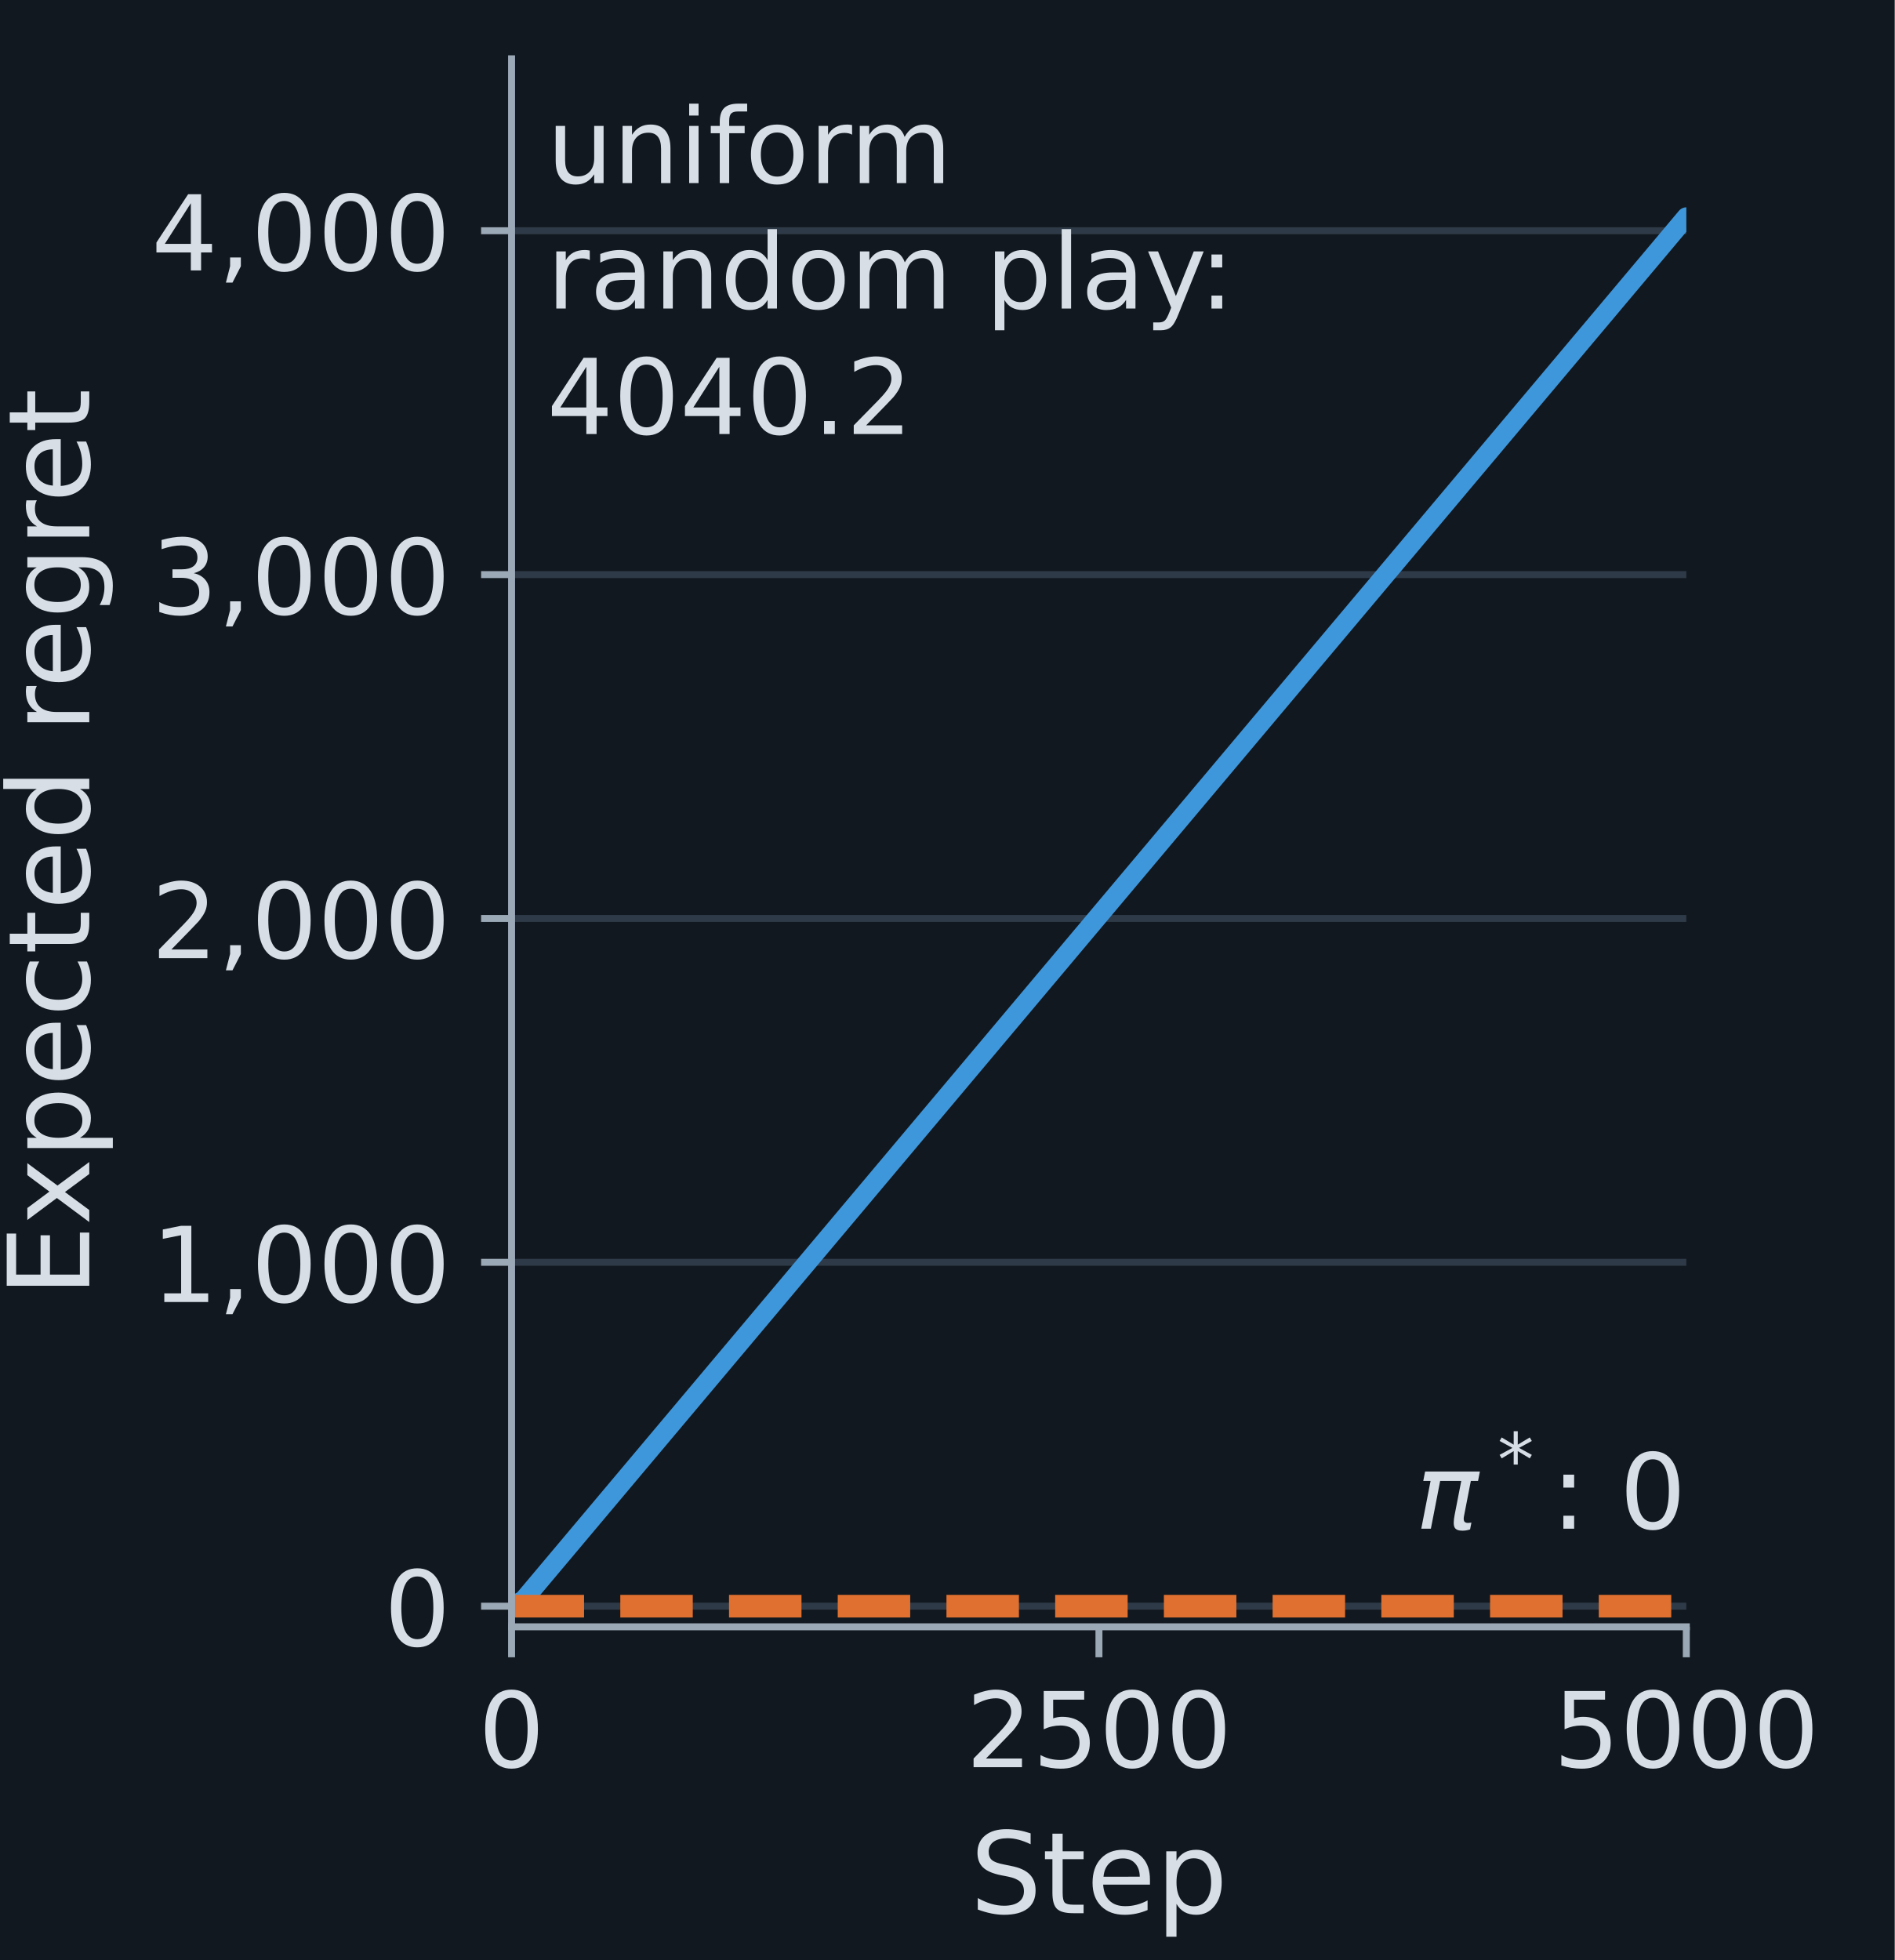
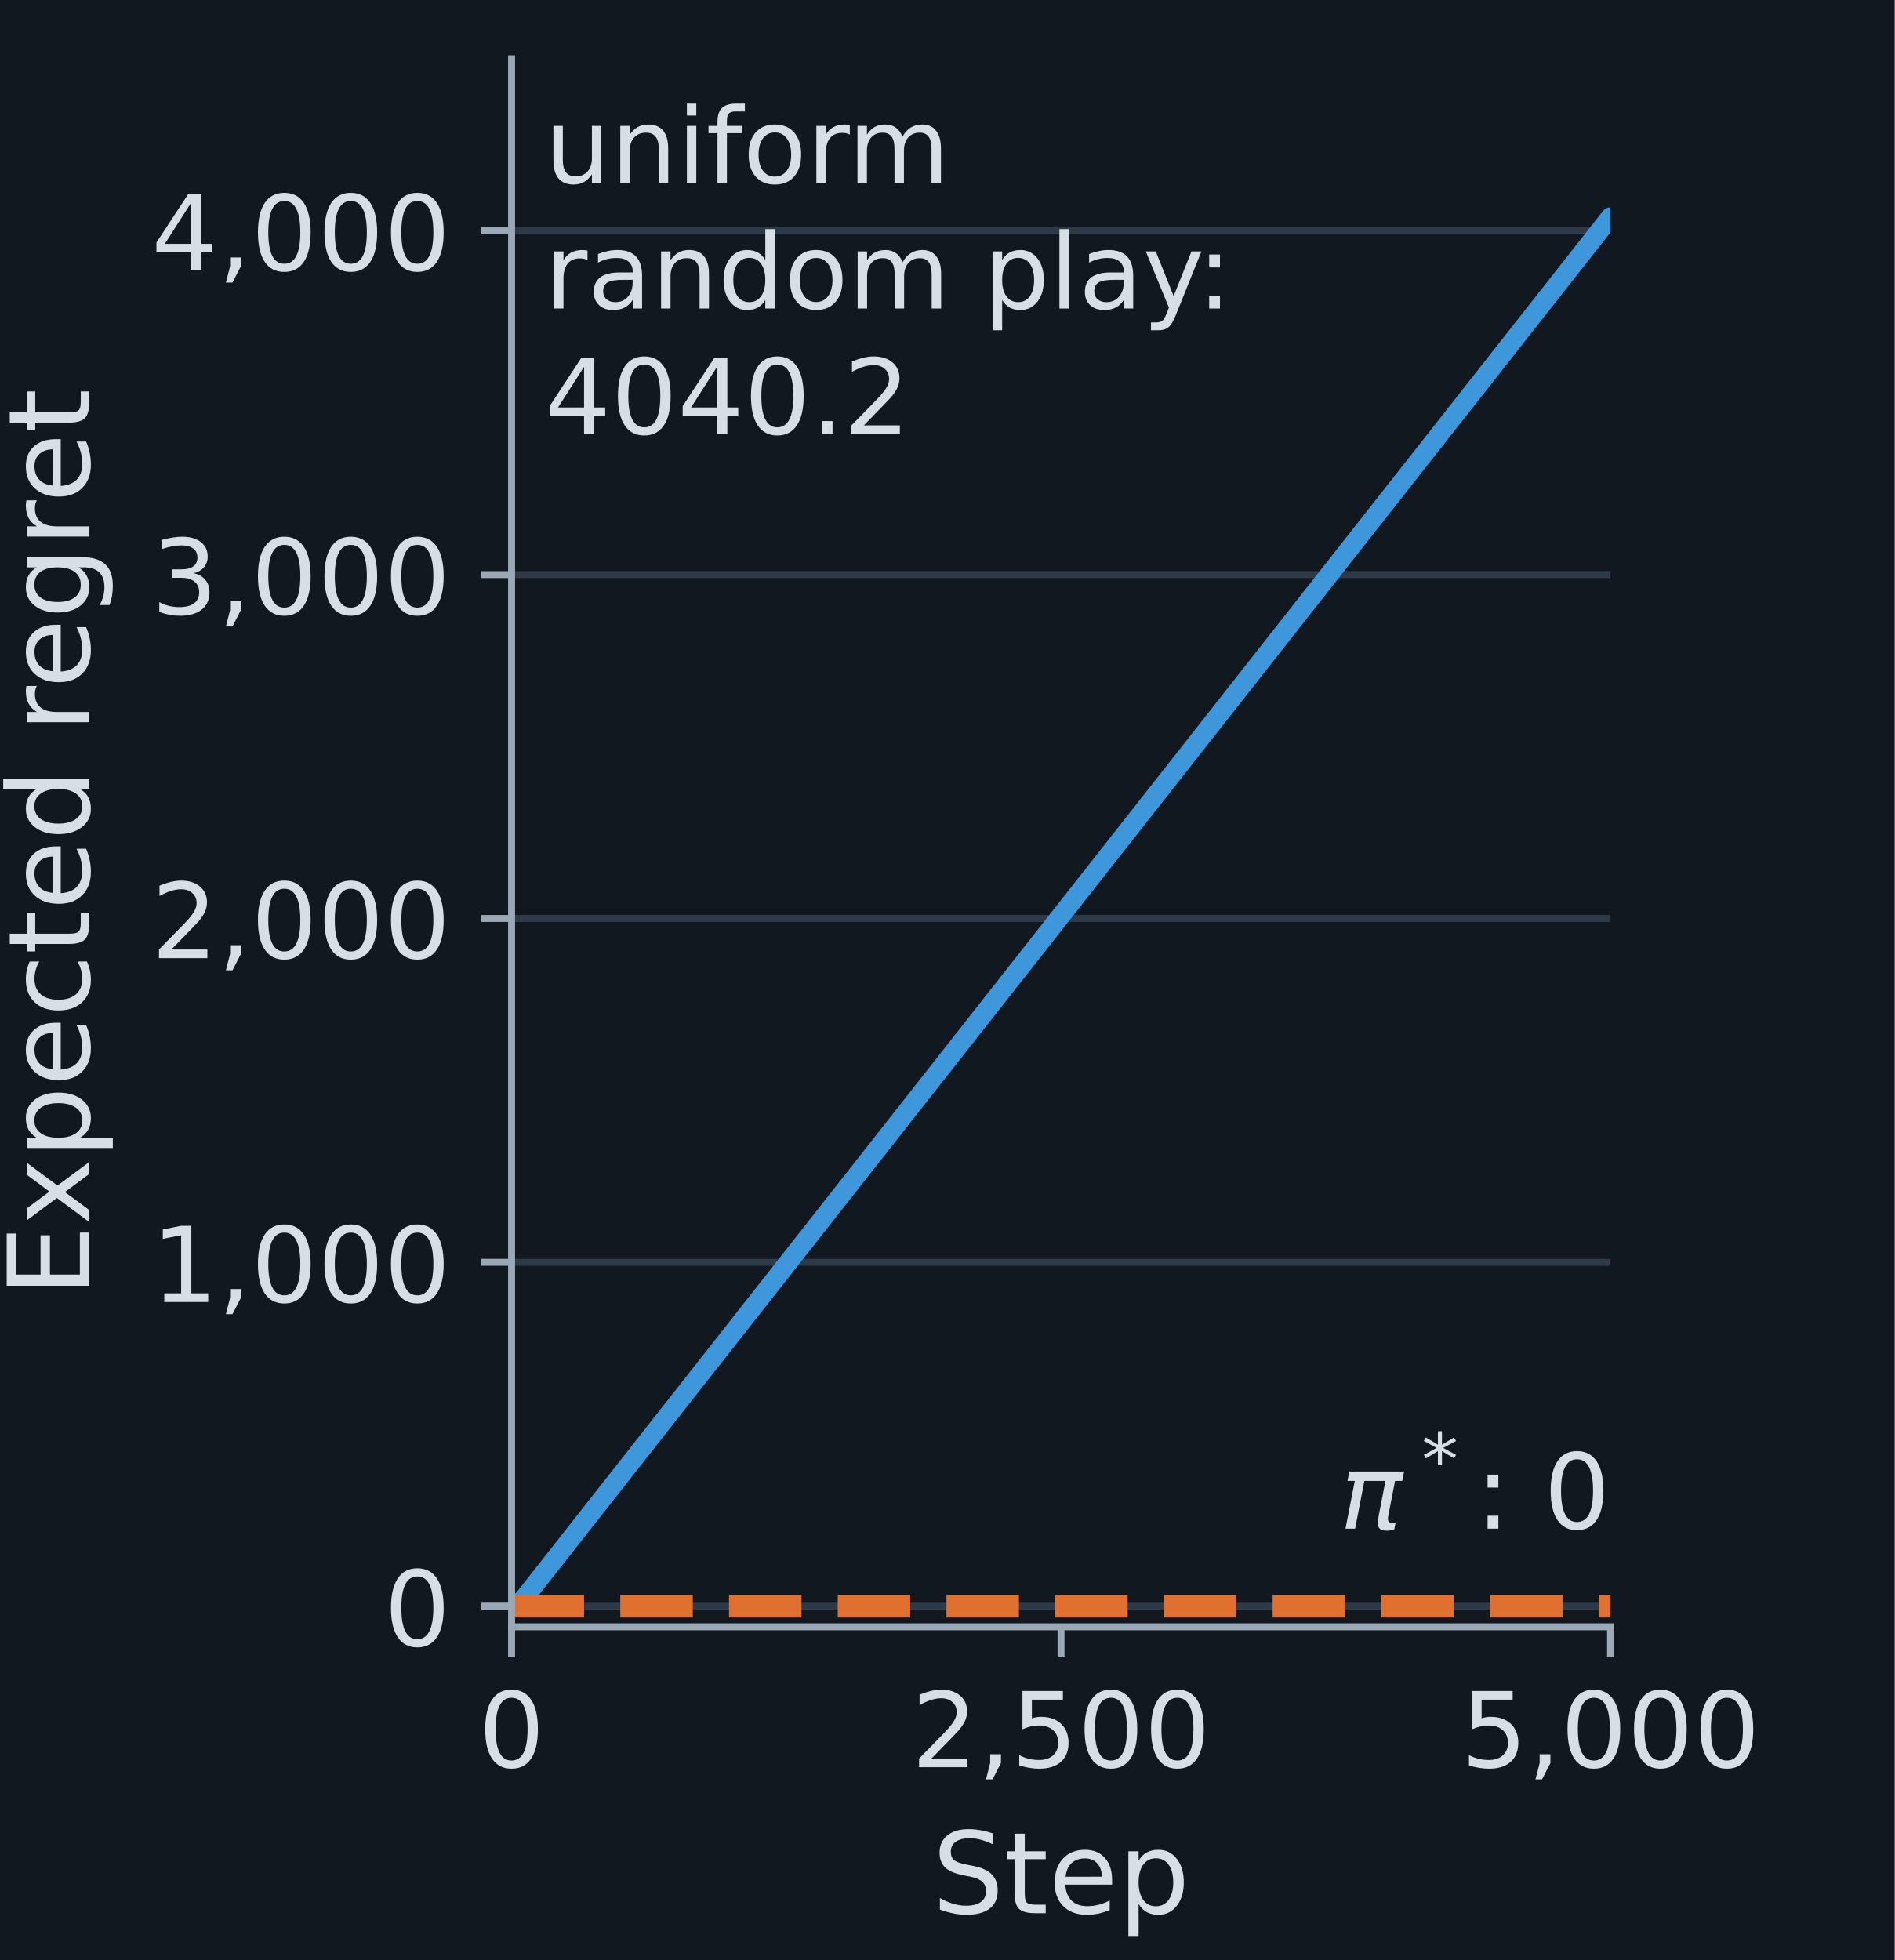
<svg xmlns="http://www.w3.org/2000/svg" xmlns:xlink="http://www.w3.org/1999/xlink" width="217.5pt" height="225pt" viewBox="0 0 217.5 225" version="1.1">
  <defs>
    <style type="text/css">*{stroke-linejoin: round; stroke-linecap: butt}</style>
  </defs>
  <g id="figure_1">
    <g id="patch_1">
      <path d="M 0 225  L 217.5 225  L 217.5 0  L 0 0  z " style="fill: #12181f" />
    </g>
    <g id="axes_1">
      <g id="patch_2">
-         <path d="M 58.725 186.75  L 193.575 186.75  L 193.575 6.75  L 58.725 6.75  z " style="fill: #12181f" />
+         <path d="M 58.725 186.75  L 184.875 186.75  L 184.875 6.75  L 58.725 6.75  z " style="fill: #12181f" />
      </g>
      <g id="matplotlib.axis_1">
        <g id="xtick_1">
          <g id="line2d_1">
            <defs>
              <path id="m4f44f567f0" d="M 0 0  L 0 3.5  " style="stroke: #9ba8b6; stroke-width: 0.8" />
            </defs>
            <g>
              <use xlink:href="#m4f44f567f0" x="58.725" y="186.75" style="fill: #9ba8b6; stroke: #9ba8b6; stroke-width: 0.8" />
            </g>
          </g>
          <g id="text_1">
            <g style="fill: #d7dee6" transform="translate(54.9075 202.8672) scale(0.12 -0.12)">
              <defs>
                <path id="DejaVuSans-13" d="M 2034 4250  Q 1547 4250 1301 3770  Q 1056 3291 1056 2328  Q 1056 1369 1301 889  Q 1547 409 2034 409  Q 2525 409 2770 889  Q 3016 1369 3016 2328  Q 3016 3291 2770 3770  Q 2525 4250 2034 4250  z M 2034 4750  Q 2819 4750 3233 4129  Q 3647 3509 3647 2328  Q 3647 1150 3233 529  Q 2819 -91 2034 -91  Q 1250 -91 836 529  Q 422 1150 422 2328  Q 422 3509 836 4129  Q 1250 4750 2034 4750  z " transform="scale(0.015625)" />
              </defs>
              <use xlink:href="#DejaVuSans-13" />
            </g>
          </g>
        </g>
        <g id="xtick_2">
          <g id="line2d_2">
            <g>
-               <use xlink:href="#m4f44f567f0" x="126.15" y="186.75" style="fill: #9ba8b6; stroke: #9ba8b6; stroke-width: 0.8" />
+               <use xlink:href="#m4f44f567f0" x="121.8" y="186.75" style="fill: #9ba8b6; stroke: #9ba8b6; stroke-width: 0.8" />
            </g>
          </g>
          <g id="text_2">
-             <g style="fill: #d7dee6" transform="translate(110.88 202.8672) scale(0.12 -0.12)">
+             <g style="fill: #d7dee6" transform="translate(104.6231 202.8672) scale(0.12 -0.12)">
              <defs>
                <path id="DejaVuSans-15" d="M 1228 531  L 3431 531  L 3431 0  L 469 0  L 469 531  Q 828 903 1448 1529  Q 2069 2156 2228 2338  Q 2531 2678 2651 2914  Q 2772 3150 2772 3378  Q 2772 3750 2511 3984  Q 2250 4219 1831 4219  Q 1534 4219 1204 4116  Q 875 4013 500 3803  L 500 4441  Q 881 4594 1212 4672  Q 1544 4750 1819 4750  Q 2544 4750 2975 4387  Q 3406 4025 3406 3419  Q 3406 3131 3298 2873  Q 3191 2616 2906 2266  Q 2828 2175 2409 1742  Q 1991 1309 1228 531  z " transform="scale(0.015625)" />
+                 <path id="DejaVuSans-f" d="M 750 794  L 1409 794  L 1409 256  L 897 -744  L 494 -744  L 750 256  L 750 794  z " transform="scale(0.015625)" />
                <path id="DejaVuSans-18" d="M 691 4666  L 3169 4666  L 3169 4134  L 1269 4134  L 1269 2991  Q 1406 3038 1543 3061  Q 1681 3084 1819 3084  Q 2600 3084 3056 2656  Q 3513 2228 3513 1497  Q 3513 744 3044 326  Q 2575 -91 1722 -91  Q 1428 -91 1123 -41  Q 819 9 494 109  L 494 744  Q 775 591 1075 516  Q 1375 441 1709 441  Q 2250 441 2565 725  Q 2881 1009 2881 1497  Q 2881 1984 2565 2268  Q 2250 2553 1709 2553  Q 1456 2553 1204 2497  Q 953 2441 691 2322  L 691 4666  z " transform="scale(0.015625)" />
              </defs>
              <use xlink:href="#DejaVuSans-15" />
-               <use xlink:href="#DejaVuSans-18" transform="translate(63.625 0)" />
-               <use xlink:href="#DejaVuSans-13" transform="translate(127.25 0)" />
-               <use xlink:href="#DejaVuSans-13" transform="translate(190.875 0)" />
+               <use xlink:href="#DejaVuSans-f" transform="translate(63.625 0)" />
+               <use xlink:href="#DejaVuSans-18" transform="translate(95.40625 0)" />
+               <use xlink:href="#DejaVuSans-13" transform="translate(159.0312 0)" />
+               <use xlink:href="#DejaVuSans-13" transform="translate(222.6562 0)" />
            </g>
          </g>
        </g>
        <g id="xtick_3">
          <g id="line2d_3">
            <g>
-               <use xlink:href="#m4f44f567f0" x="193.575" y="186.75" style="fill: #9ba8b6; stroke: #9ba8b6; stroke-width: 0.8" />
+               <use xlink:href="#m4f44f567f0" x="184.875" y="186.75" style="fill: #9ba8b6; stroke: #9ba8b6; stroke-width: 0.8" />
            </g>
          </g>
          <g id="text_3">
-             <g style="fill: #d7dee6" transform="translate(178.305 202.8672) scale(0.12 -0.12)">
+             <g style="fill: #d7dee6" transform="translate(167.6981 202.8672) scale(0.12 -0.12)">
              <use xlink:href="#DejaVuSans-18" />
-               <use xlink:href="#DejaVuSans-13" transform="translate(63.625 0)" />
-               <use xlink:href="#DejaVuSans-13" transform="translate(127.25 0)" />
-               <use xlink:href="#DejaVuSans-13" transform="translate(190.875 0)" />
+               <use xlink:href="#DejaVuSans-f" transform="translate(63.625 0)" />
+               <use xlink:href="#DejaVuSans-13" transform="translate(95.40625 0)" />
+               <use xlink:href="#DejaVuSans-13" transform="translate(159.0312 0)" />
+               <use xlink:href="#DejaVuSans-13" transform="translate(222.6562 0)" />
            </g>
          </g>
        </g>
        <g id="text_4">
-           <g style="fill: #d7dee6" transform="translate(111.3493 219.627) scale(0.13 -0.13)">
+           <g style="fill: #d7dee6" transform="translate(106.9993 219.627) scale(0.13 -0.13)">
            <defs>
              <path id="DejaVuSans-36" d="M 3425 4513  L 3425 3897  Q 3066 4069 2747 4153  Q 2428 4238 2131 4238  Q 1616 4238 1336 4038  Q 1056 3838 1056 3469  Q 1056 3159 1242 3001  Q 1428 2844 1947 2747  L 2328 2669  Q 3034 2534 3370 2195  Q 3706 1856 3706 1288  Q 3706 609 3251 259  Q 2797 -91 1919 -91  Q 1588 -91 1214 -16  Q 841 59 441 206  L 441 856  Q 825 641 1194 531  Q 1563 422 1919 422  Q 2459 422 2753 634  Q 3047 847 3047 1241  Q 3047 1584 2836 1778  Q 2625 1972 2144 2069  L 1759 2144  Q 1053 2284 737 2584  Q 422 2884 422 3419  Q 422 4038 858 4394  Q 1294 4750 2059 4750  Q 2388 4750 2728 4690  Q 3069 4631 3425 4513  z " transform="scale(0.015625)" />
              <path id="DejaVuSans-57" d="M 1172 4494  L 1172 3500  L 2356 3500  L 2356 3053  L 1172 3053  L 1172 1153  Q 1172 725 1289 603  Q 1406 481 1766 481  L 2356 481  L 2356 0  L 1766 0  Q 1100 0 847 248  Q 594 497 594 1153  L 594 3053  L 172 3053  L 172 3500  L 594 3500  L 594 4494  L 1172 4494  z " transform="scale(0.015625)" />
              <path id="DejaVuSans-48" d="M 3597 1894  L 3597 1613  L 953 1613  Q 991 1019 1311 708  Q 1631 397 2203 397  Q 2534 397 2845 478  Q 3156 559 3463 722  L 3463 178  Q 3153 47 2828 -22  Q 2503 -91 2169 -91  Q 1331 -91 842 396  Q 353 884 353 1716  Q 353 2575 817 3079  Q 1281 3584 2069 3584  Q 2775 3584 3186 3129  Q 3597 2675 3597 1894  z M 3022 2063  Q 3016 2534 2758 2815  Q 2500 3097 2075 3097  Q 1594 3097 1305 2825  Q 1016 2553 972 2059  L 3022 2063  z " transform="scale(0.015625)" />
              <path id="DejaVuSans-53" d="M 1159 525  L 1159 -1331  L 581 -1331  L 581 3500  L 1159 3500  L 1159 2969  Q 1341 3281 1617 3432  Q 1894 3584 2278 3584  Q 2916 3584 3314 3078  Q 3713 2572 3713 1747  Q 3713 922 3314 415  Q 2916 -91 2278 -91  Q 1894 -91 1617 61  Q 1341 213 1159 525  z M 3116 1747  Q 3116 2381 2855 2742  Q 2594 3103 2138 3103  Q 1681 3103 1420 2742  Q 1159 2381 1159 1747  Q 1159 1113 1420 752  Q 1681 391 2138 391  Q 2594 391 2855 752  Q 3116 1113 3116 1747  z " transform="scale(0.015625)" />
            </defs>
            <use xlink:href="#DejaVuSans-36" />
            <use xlink:href="#DejaVuSans-57" transform="translate(63.48438 0)" />
            <use xlink:href="#DejaVuSans-48" transform="translate(102.6875 0)" />
            <use xlink:href="#DejaVuSans-53" transform="translate(164.2188 0)" />
          </g>
        </g>
      </g>
      <g id="matplotlib.axis_2">
        <g id="ytick_1">
          <g id="line2d_4">
-             <path d="M 58.725 184.382  L 193.575 184.382  " clip-path="url(#pfbd6f990af)" style="fill: none; stroke: #2e3a47; stroke-width: 0.8; stroke-linecap: round" />
+             <path d="M 58.725 184.382  L 184.875 184.382  " clip-path="url(#p7cc5d12c95)" style="fill: none; stroke: #2e3a47; stroke-width: 0.8; stroke-linecap: round" />
          </g>
          <g id="line2d_5">
            <defs>
              <path id="m8a462fefc3" d="M 0 0  L -3.5 0  " style="stroke: #9ba8b6; stroke-width: 0.8" />
            </defs>
            <g>
              <use xlink:href="#m8a462fefc3" x="58.725" y="184.382" style="fill: #9ba8b6; stroke: #9ba8b6; stroke-width: 0.8" />
            </g>
          </g>
          <g id="text_5">
            <g style="fill: #d7dee6" transform="translate(44.09 188.9402) scale(0.12 -0.12)">
              <use xlink:href="#DejaVuSans-13" />
            </g>
          </g>
        </g>
        <g id="ytick_2">
          <g id="line2d_6">
-             <path d="M 58.725 144.908  L 193.575 144.908  " clip-path="url(#pfbd6f990af)" style="fill: none; stroke: #2e3a47; stroke-width: 0.8; stroke-linecap: round" />
+             <path d="M 58.725 144.908  L 184.875 144.908  " clip-path="url(#p7cc5d12c95)" style="fill: none; stroke: #2e3a47; stroke-width: 0.8; stroke-linecap: round" />
          </g>
          <g id="line2d_7">
            <g>
              <use xlink:href="#m8a462fefc3" x="58.725" y="144.908" style="fill: #9ba8b6; stroke: #9ba8b6; stroke-width: 0.8" />
            </g>
          </g>
          <g id="text_6">
            <g style="fill: #d7dee6" transform="translate(17.37125 149.4665) scale(0.12 -0.12)">
              <defs>
                <path id="DejaVuSans-14" d="M 794 531  L 1825 531  L 1825 4091  L 703 3866  L 703 4441  L 1819 4666  L 2450 4666  L 2450 531  L 3481 531  L 3481 0  L 794 0  L 794 531  z " transform="scale(0.015625)" />
-                 <path id="DejaVuSans-f" d="M 750 794  L 1409 794  L 1409 256  L 897 -744  L 494 -744  L 750 256  L 750 794  z " transform="scale(0.015625)" />
              </defs>
              <use xlink:href="#DejaVuSans-14" />
              <use xlink:href="#DejaVuSans-f" transform="translate(63.625 0)" />
              <use xlink:href="#DejaVuSans-13" transform="translate(95.40625 0)" />
              <use xlink:href="#DejaVuSans-13" transform="translate(159.0312 0)" />
              <use xlink:href="#DejaVuSans-13" transform="translate(222.6562 0)" />
            </g>
          </g>
        </g>
        <g id="ytick_3">
          <g id="line2d_8">
-             <path d="M 58.725 105.434  L 193.575 105.434  " clip-path="url(#pfbd6f990af)" style="fill: none; stroke: #2e3a47; stroke-width: 0.8; stroke-linecap: round" />
+             <path d="M 58.725 105.434  L 184.875 105.434  " clip-path="url(#p7cc5d12c95)" style="fill: none; stroke: #2e3a47; stroke-width: 0.8; stroke-linecap: round" />
          </g>
          <g id="line2d_9">
            <g>
              <use xlink:href="#m8a462fefc3" x="58.725" y="105.434" style="fill: #9ba8b6; stroke: #9ba8b6; stroke-width: 0.8" />
            </g>
          </g>
          <g id="text_7">
            <g style="fill: #d7dee6" transform="translate(17.37125 109.9928) scale(0.12 -0.12)">
              <use xlink:href="#DejaVuSans-15" />
              <use xlink:href="#DejaVuSans-f" transform="translate(63.625 0)" />
              <use xlink:href="#DejaVuSans-13" transform="translate(95.40625 0)" />
              <use xlink:href="#DejaVuSans-13" transform="translate(159.0312 0)" />
              <use xlink:href="#DejaVuSans-13" transform="translate(222.6562 0)" />
            </g>
          </g>
        </g>
        <g id="ytick_4">
          <g id="line2d_10">
-             <path d="M 58.725 65.961  L 193.575 65.961  " clip-path="url(#pfbd6f990af)" style="fill: none; stroke: #2e3a47; stroke-width: 0.8; stroke-linecap: round" />
+             <path d="M 58.725 65.961  L 184.875 65.961  " clip-path="url(#p7cc5d12c95)" style="fill: none; stroke: #2e3a47; stroke-width: 0.8; stroke-linecap: round" />
          </g>
          <g id="line2d_11">
            <g>
              <use xlink:href="#m8a462fefc3" x="58.725" y="65.961" style="fill: #9ba8b6; stroke: #9ba8b6; stroke-width: 0.8" />
            </g>
          </g>
          <g id="text_8">
            <g style="fill: #d7dee6" transform="translate(17.37125 70.51912) scale(0.12 -0.12)">
              <defs>
                <path id="DejaVuSans-16" d="M 2597 2516  Q 3050 2419 3304 2112  Q 3559 1806 3559 1356  Q 3559 666 3084 287  Q 2609 -91 1734 -91  Q 1441 -91 1130 -33  Q 819 25 488 141  L 488 750  Q 750 597 1062 519  Q 1375 441 1716 441  Q 2309 441 2620 675  Q 2931 909 2931 1356  Q 2931 1769 2642 2001  Q 2353 2234 1838 2234  L 1294 2234  L 1294 2753  L 1863 2753  Q 2328 2753 2575 2939  Q 2822 3125 2822 3475  Q 2822 3834 2567 4026  Q 2313 4219 1838 4219  Q 1578 4219 1281 4162  Q 984 4106 628 3988  L 628 4550  Q 988 4650 1302 4700  Q 1616 4750 1894 4750  Q 2613 4750 3031 4423  Q 3450 4097 3450 3541  Q 3450 3153 3228 2886  Q 3006 2619 2597 2516  z " transform="scale(0.015625)" />
              </defs>
              <use xlink:href="#DejaVuSans-16" />
              <use xlink:href="#DejaVuSans-f" transform="translate(63.625 0)" />
              <use xlink:href="#DejaVuSans-13" transform="translate(95.40625 0)" />
              <use xlink:href="#DejaVuSans-13" transform="translate(159.0312 0)" />
              <use xlink:href="#DejaVuSans-13" transform="translate(222.6562 0)" />
            </g>
          </g>
        </g>
        <g id="ytick_5">
          <g id="line2d_12">
-             <path d="M 58.725 26.487  L 193.575 26.487  " clip-path="url(#pfbd6f990af)" style="fill: none; stroke: #2e3a47; stroke-width: 0.8; stroke-linecap: round" />
+             <path d="M 58.725 26.487  L 184.875 26.487  " clip-path="url(#p7cc5d12c95)" style="fill: none; stroke: #2e3a47; stroke-width: 0.8; stroke-linecap: round" />
          </g>
          <g id="line2d_13">
            <g>
              <use xlink:href="#m8a462fefc3" x="58.725" y="26.487" style="fill: #9ba8b6; stroke: #9ba8b6; stroke-width: 0.8" />
            </g>
          </g>
          <g id="text_9">
            <g style="fill: #d7dee6" transform="translate(17.37125 31.04544) scale(0.12 -0.12)">
              <defs>
                <path id="DejaVuSans-17" d="M 2419 4116  L 825 1625  L 2419 1625  L 2419 4116  z M 2253 4666  L 3047 4666  L 3047 1625  L 3713 1625  L 3713 1100  L 3047 1100  L 3047 0  L 2419 0  L 2419 1100  L 313 1100  L 313 1709  L 2253 4666  z " transform="scale(0.015625)" />
              </defs>
              <use xlink:href="#DejaVuSans-17" />
              <use xlink:href="#DejaVuSans-f" transform="translate(63.625 0)" />
              <use xlink:href="#DejaVuSans-13" transform="translate(95.40625 0)" />
              <use xlink:href="#DejaVuSans-13" transform="translate(159.0312 0)" />
              <use xlink:href="#DejaVuSans-13" transform="translate(222.6562 0)" />
            </g>
          </g>
        </g>
        <g id="text_10">
          <g style="fill: #d7dee6" transform="translate(10.2482 148.8759) rotate(-90) scale(0.13 -0.13)">
            <defs>
              <path id="DejaVuSans-28" d="M 628 4666  L 3578 4666  L 3578 4134  L 1259 4134  L 1259 2753  L 3481 2753  L 3481 2222  L 1259 2222  L 1259 531  L 3634 531  L 3634 0  L 628 0  L 628 4666  z " transform="scale(0.015625)" />
              <path id="DejaVuSans-5b" d="M 3513 3500  L 2247 1797  L 3578 0  L 2900 0  L 1881 1375  L 863 0  L 184 0  L 1544 1831  L 300 3500  L 978 3500  L 1906 2253  L 2834 3500  L 3513 3500  z " transform="scale(0.015625)" />
              <path id="DejaVuSans-46" d="M 3122 3366  L 3122 2828  Q 2878 2963 2633 3030  Q 2388 3097 2138 3097  Q 1578 3097 1268 2742  Q 959 2388 959 1747  Q 959 1106 1268 751  Q 1578 397 2138 397  Q 2388 397 2633 464  Q 2878 531 3122 666  L 3122 134  Q 2881 22 2623 -34  Q 2366 -91 2075 -91  Q 1284 -91 818 406  Q 353 903 353 1747  Q 353 2603 823 3093  Q 1294 3584 2113 3584  Q 2378 3584 2631 3529  Q 2884 3475 3122 3366  z " transform="scale(0.015625)" />
              <path id="DejaVuSans-47" d="M 2906 2969  L 2906 4863  L 3481 4863  L 3481 0  L 2906 0  L 2906 525  Q 2725 213 2448 61  Q 2172 -91 1784 -91  Q 1150 -91 751 415  Q 353 922 353 1747  Q 353 2572 751 3078  Q 1150 3584 1784 3584  Q 2172 3584 2448 3432  Q 2725 3281 2906 2969  z M 947 1747  Q 947 1113 1208 752  Q 1469 391 1925 391  Q 2381 391 2643 752  Q 2906 1113 2906 1747  Q 2906 2381 2643 2742  Q 2381 3103 1925 3103  Q 1469 3103 1208 2742  Q 947 2381 947 1747  z " transform="scale(0.015625)" />
              <path id="DejaVuSans-3" transform="scale(0.015625)" />
              <path id="DejaVuSans-55" d="M 2631 2963  Q 2534 3019 2420 3045  Q 2306 3072 2169 3072  Q 1681 3072 1420 2755  Q 1159 2438 1159 1844  L 1159 0  L 581 0  L 581 3500  L 1159 3500  L 1159 2956  Q 1341 3275 1631 3429  Q 1922 3584 2338 3584  Q 2397 3584 2469 3576  Q 2541 3569 2628 3553  L 2631 2963  z " transform="scale(0.015625)" />
              <path id="DejaVuSans-4a" d="M 2906 1791  Q 2906 2416 2648 2759  Q 2391 3103 1925 3103  Q 1463 3103 1205 2759  Q 947 2416 947 1791  Q 947 1169 1205 825  Q 1463 481 1925 481  Q 2391 481 2648 825  Q 2906 1169 2906 1791  z M 3481 434  Q 3481 -459 3084 -895  Q 2688 -1331 1869 -1331  Q 1566 -1331 1297 -1286  Q 1028 -1241 775 -1147  L 775 -588  Q 1028 -725 1275 -790  Q 1522 -856 1778 -856  Q 2344 -856 2625 -561  Q 2906 -266 2906 331  L 2906 616  Q 2728 306 2450 153  Q 2172 0 1784 0  Q 1141 0 747 490  Q 353 981 353 1791  Q 353 2603 747 3093  Q 1141 3584 1784 3584  Q 2172 3584 2450 3431  Q 2728 3278 2906 2969  L 2906 3500  L 3481 3500  L 3481 434  z " transform="scale(0.015625)" />
            </defs>
            <use xlink:href="#DejaVuSans-28" />
            <use xlink:href="#DejaVuSans-5b" transform="translate(63.1875 0)" />
            <use xlink:href="#DejaVuSans-53" transform="translate(122.375 0)" />
            <use xlink:href="#DejaVuSans-48" transform="translate(185.8594 0)" />
            <use xlink:href="#DejaVuSans-46" transform="translate(247.3906 0)" />
            <use xlink:href="#DejaVuSans-57" transform="translate(302.375 0)" />
            <use xlink:href="#DejaVuSans-48" transform="translate(341.5781 0)" />
            <use xlink:href="#DejaVuSans-47" transform="translate(403.1094 0)" />
            <use xlink:href="#DejaVuSans-3" transform="translate(466.5938 0)" />
            <use xlink:href="#DejaVuSans-55" transform="translate(498.375 0)" />
            <use xlink:href="#DejaVuSans-48" transform="translate(537.2812 0)" />
            <use xlink:href="#DejaVuSans-4a" transform="translate(598.8125 0)" />
            <use xlink:href="#DejaVuSans-55" transform="translate(662.2969 0)" />
            <use xlink:href="#DejaVuSans-48" transform="translate(701.2031 0)" />
            <use xlink:href="#DejaVuSans-57" transform="translate(762.7344 0)" />
          </g>
        </g>
      </g>
      <g id="line2d_14">
-         <path d="M 58.725 184.382  L 60.074 183.687  L 61.422 182.089  L 62.77 180.485  L 64.119 178.881  L 65.468 177.277  L 66.816 175.673  L 68.165 174.069  L 69.513 172.465  L 70.862 170.861  L 72.21 169.257  L 73.558 167.653  L 74.907 166.049  L 76.255 164.445  L 77.604 162.841  L 78.953 161.237  L 80.301 159.633  L 81.65 158.029  L 82.998 156.426  L 84.347 154.821  L 85.695 153.218  L 87.043 151.614  L 88.392 150.009  L 89.74 148.406  L 91.089 146.801  L 92.438 145.198  L 93.786 143.594  L 95.135 141.99  L 96.483 140.386  L 97.832 138.782  L 99.18 137.178  L 100.528 135.574  L 101.877 133.97  L 103.225 132.366  L 104.574 130.762  L 105.922 129.158  L 107.271 127.554  L 108.62 125.95  L 109.968 124.346  L 111.317 122.742  L 112.665 121.138  L 114.013 119.534  L 115.362 117.93  L 116.71 116.326  L 118.059 114.722  L 119.407 113.118  L 120.756 111.514  L 122.105 109.911  L 123.453 108.306  L 124.802 106.703  L 126.15 105.098  L 127.499 103.494  L 128.847 101.891  L 130.196 100.286  L 131.544 98.683  L 132.893 97.078  L 134.241 95.475  L 135.589 93.871  L 136.938 92.267  L 138.286 90.663  L 139.635 89.059  L 140.983 87.455  L 142.332 85.851  L 143.68 84.247  L 145.029 82.643  L 146.377 81.039  L 147.726 79.435  L 149.075 77.831  L 150.423 76.227  L 151.772 74.623  L 153.12 73.019  L 154.469 71.415  L 155.817 69.811  L 157.166 68.207  L 158.514 66.603  L 159.863 64.999  L 161.211 63.395  L 162.56 61.791  L 163.908 60.188  L 165.256 58.583  L 166.605 56.979  L 167.953 55.375  L 169.302 53.771  L 170.65 52.168  L 171.999 50.563  L 173.347 48.96  L 174.696 47.355  L 176.044 45.752  L 177.393 44.148  L 178.742 42.544  L 180.09 40.94  L 181.439 39.336  L 182.787 37.732  L 184.136 36.128  L 185.484 34.524  L 186.833 32.92  L 188.181 31.316  L 189.53 29.712  L 190.878 28.108  L 192.226 26.504  L 193.575 24.9  " clip-path="url(#pfbd6f990af)" style="fill: none; stroke: #3f97db; stroke-width: 2.2; stroke-linecap: round" />
+         <path d="M 58.725 184.382  L 59.986 183.687  L 61.248 182.089  L 62.51 180.485  L 63.771 178.881  L 65.032 177.277  L 66.294 175.673  L 67.555 174.069  L 68.817 172.465  L 70.079 170.861  L 71.34 169.257  L 72.602 167.653  L 73.863 166.049  L 75.124 164.445  L 76.386 162.841  L 77.647 161.237  L 78.909 159.633  L 80.171 158.029  L 81.432 156.426  L 82.694 154.821  L 83.955 153.218  L 85.216 151.614  L 86.478 150.009  L 87.74 148.406  L 89.001 146.801  L 90.263 145.198  L 91.524 143.594  L 92.785 141.99  L 94.047 140.386  L 95.308 138.782  L 96.57 137.178  L 97.832 135.574  L 99.093 133.97  L 100.355 132.366  L 101.616 130.762  L 102.877 129.158  L 104.139 127.554  L 105.4 125.95  L 106.662 124.346  L 107.924 122.742  L 109.185 121.138  L 110.447 119.534  L 111.708 117.93  L 112.969 116.326  L 114.231 114.722  L 115.493 113.118  L 116.754 111.514  L 118.016 109.911  L 119.277 108.306  L 120.538 106.703  L 121.8 105.098  L 123.061 103.494  L 124.323 101.891  L 125.585 100.286  L 126.846 98.683  L 128.107 97.078  L 129.369 95.475  L 130.631 93.871  L 131.892 92.267  L 133.154 90.663  L 134.415 89.059  L 135.677 87.455  L 136.938 85.851  L 138.2 84.247  L 139.461 82.643  L 140.722 81.039  L 141.984 79.435  L 143.245 77.831  L 144.507 76.227  L 145.768 74.623  L 147.03 73.019  L 148.292 71.415  L 149.553 69.811  L 150.815 68.207  L 152.076 66.603  L 153.338 64.999  L 154.599 63.395  L 155.861 61.791  L 157.122 60.188  L 158.383 58.583  L 159.645 56.979  L 160.906 55.375  L 162.168 53.771  L 163.429 52.168  L 164.691 50.563  L 165.952 48.96  L 167.214 47.355  L 168.476 45.752  L 169.737 44.148  L 170.999 42.544  L 172.26 40.94  L 173.522 39.336  L 174.783 37.732  L 176.044 36.128  L 177.306 34.524  L 178.567 32.92  L 179.829 31.316  L 181.09 29.712  L 182.352 28.108  L 183.613 26.504  L 184.875 24.9  " clip-path="url(#p7cc5d12c95)" style="fill: none; stroke: #3f97db; stroke-width: 2.2; stroke-linecap: round" />
      </g>
      <g id="line2d_15">
-         <path d="M 58.725 184.382  L 193.575 184.382  " clip-path="url(#pfbd6f990af)" style="fill: none; stroke-dasharray: 8.32,4.16; stroke-dashoffset: 0; stroke: #e0702f; stroke-width: 2.6" />
+         <path d="M 58.725 184.382  L 184.875 184.382  " clip-path="url(#p7cc5d12c95)" style="fill: none; stroke-dasharray: 8.32,4.16; stroke-dashoffset: 0; stroke: #e0702f; stroke-width: 2.6" />
      </g>
      <g id="patch_3">
        <path d="M 58.725 186.75  L 58.725 6.75  " style="fill: none; stroke: #9ba8b6; stroke-width: 0.8; stroke-linejoin: miter; stroke-linecap: square" />
      </g>
      <g id="patch_4">
-         <path d="M 58.725 186.75  L 193.575 186.75  " style="fill: none; stroke: #9ba8b6; stroke-width: 0.8; stroke-linejoin: miter; stroke-linecap: square" />
+         <path d="M 58.725 186.75  L 184.875 186.75  " style="fill: none; stroke: #9ba8b6; stroke-width: 0.8; stroke-linejoin: miter; stroke-linecap: square" />
      </g>
      <g id="text_11">
-         <g style="fill: #d7dee6" transform="translate(62.7705 21.01666) scale(0.12 -0.12)">
+         <g style="fill: #d7dee6" transform="translate(62.5095 21.01666) scale(0.12 -0.12)">
          <defs>
            <path id="DejaVuSans-58" d="M 544 1381  L 544 3500  L 1119 3500  L 1119 1403  Q 1119 906 1312 657  Q 1506 409 1894 409  Q 2359 409 2629 706  Q 2900 1003 2900 1516  L 2900 3500  L 3475 3500  L 3475 0  L 2900 0  L 2900 538  Q 2691 219 2414 64  Q 2138 -91 1772 -91  Q 1169 -91 856 284  Q 544 659 544 1381  z M 1991 3584  L 1991 3584  z " transform="scale(0.015625)" />
            <path id="DejaVuSans-51" d="M 3513 2113  L 3513 0  L 2938 0  L 2938 2094  Q 2938 2591 2744 2837  Q 2550 3084 2163 3084  Q 1697 3084 1428 2787  Q 1159 2491 1159 1978  L 1159 0  L 581 0  L 581 3500  L 1159 3500  L 1159 2956  Q 1366 3272 1645 3428  Q 1925 3584 2291 3584  Q 2894 3584 3203 3211  Q 3513 2838 3513 2113  z " transform="scale(0.015625)" />
            <path id="DejaVuSans-4c" d="M 603 3500  L 1178 3500  L 1178 0  L 603 0  L 603 3500  z M 603 4863  L 1178 4863  L 1178 4134  L 603 4134  L 603 4863  z " transform="scale(0.015625)" />
            <path id="DejaVuSans-49" d="M 2375 4863  L 2375 4384  L 1825 4384  Q 1516 4384 1395 4259  Q 1275 4134 1275 3809  L 1275 3500  L 2222 3500  L 2222 3053  L 1275 3053  L 1275 0  L 697 0  L 697 3053  L 147 3053  L 147 3500  L 697 3500  L 697 3744  Q 697 4328 969 4595  Q 1241 4863 1831 4863  L 2375 4863  z " transform="scale(0.015625)" />
            <path id="DejaVuSans-52" d="M 1959 3097  Q 1497 3097 1228 2736  Q 959 2375 959 1747  Q 959 1119 1226 758  Q 1494 397 1959 397  Q 2419 397 2687 759  Q 2956 1122 2956 1747  Q 2956 2369 2687 2733  Q 2419 3097 1959 3097  z M 1959 3584  Q 2709 3584 3137 3096  Q 3566 2609 3566 1747  Q 3566 888 3137 398  Q 2709 -91 1959 -91  Q 1206 -91 779 398  Q 353 888 353 1747  Q 353 2609 779 3096  Q 1206 3584 1959 3584  z " transform="scale(0.015625)" />
            <path id="DejaVuSans-50" d="M 3328 2828  Q 3544 3216 3844 3400  Q 4144 3584 4550 3584  Q 5097 3584 5394 3201  Q 5691 2819 5691 2113  L 5691 0  L 5113 0  L 5113 2094  Q 5113 2597 4934 2840  Q 4756 3084 4391 3084  Q 3944 3084 3684 2787  Q 3425 2491 3425 1978  L 3425 0  L 2847 0  L 2847 2094  Q 2847 2600 2669 2842  Q 2491 3084 2119 3084  Q 1678 3084 1418 2786  Q 1159 2488 1159 1978  L 1159 0  L 581 0  L 581 3500  L 1159 3500  L 1159 2956  Q 1356 3278 1631 3431  Q 1906 3584 2284 3584  Q 2666 3584 2933 3390  Q 3200 3197 3328 2828  z " transform="scale(0.015625)" />
          </defs>
          <use xlink:href="#DejaVuSans-58" />
          <use xlink:href="#DejaVuSans-51" transform="translate(63.375 0)" />
          <use xlink:href="#DejaVuSans-4c" transform="translate(126.75 0)" />
          <use xlink:href="#DejaVuSans-49" transform="translate(154.5312 0)" />
          <use xlink:href="#DejaVuSans-52" transform="translate(189.7344 0)" />
          <use xlink:href="#DejaVuSans-55" transform="translate(250.9219 0)" />
          <use xlink:href="#DejaVuSans-50" transform="translate(290.2812 0)" />
        </g>
-         <g style="fill: #d7dee6" transform="translate(62.7705 35.41995) scale(0.12 -0.12)">
+         <g style="fill: #d7dee6" transform="translate(62.5095 35.41995) scale(0.12 -0.12)">
          <defs>
            <path id="DejaVuSans-44" d="M 2194 1759  Q 1497 1759 1228 1600  Q 959 1441 959 1056  Q 959 750 1161 570  Q 1363 391 1709 391  Q 2188 391 2477 730  Q 2766 1069 2766 1631  L 2766 1759  L 2194 1759  z M 3341 1997  L 3341 0  L 2766 0  L 2766 531  Q 2569 213 2275 61  Q 1981 -91 1556 -91  Q 1019 -91 701 211  Q 384 513 384 1019  Q 384 1609 779 1909  Q 1175 2209 1959 2209  L 2766 2209  L 2766 2266  Q 2766 2663 2505 2880  Q 2244 3097 1772 3097  Q 1472 3097 1187 3025  Q 903 2953 641 2809  L 641 3341  Q 956 3463 1253 3523  Q 1550 3584 1831 3584  Q 2591 3584 2966 3190  Q 3341 2797 3341 1997  z " transform="scale(0.015625)" />
            <path id="DejaVuSans-4f" d="M 603 4863  L 1178 4863  L 1178 0  L 603 0  L 603 4863  z " transform="scale(0.015625)" />
            <path id="DejaVuSans-5c" d="M 2059 -325  Q 1816 -950 1584 -1140  Q 1353 -1331 966 -1331  L 506 -1331  L 506 -850  L 844 -850  Q 1081 -850 1212 -737  Q 1344 -625 1503 -206  L 1606 56  L 191 3500  L 800 3500  L 1894 763  L 2988 3500  L 3597 3500  L 2059 -325  z " transform="scale(0.015625)" />
            <path id="DejaVuSans-1d" d="M 750 794  L 1409 794  L 1409 0  L 750 0  L 750 794  z M 750 3309  L 1409 3309  L 1409 2516  L 750 2516  L 750 3309  z " transform="scale(0.015625)" />
          </defs>
          <use xlink:href="#DejaVuSans-55" />
          <use xlink:href="#DejaVuSans-44" transform="translate(41.10938 0)" />
          <use xlink:href="#DejaVuSans-51" transform="translate(102.3906 0)" />
          <use xlink:href="#DejaVuSans-47" transform="translate(165.7656 0)" />
          <use xlink:href="#DejaVuSans-52" transform="translate(229.25 0)" />
          <use xlink:href="#DejaVuSans-50" transform="translate(290.4375 0)" />
          <use xlink:href="#DejaVuSans-3" transform="translate(387.8438 0)" />
          <use xlink:href="#DejaVuSans-53" transform="translate(419.625 0)" />
          <use xlink:href="#DejaVuSans-4f" transform="translate(483.1094 0)" />
          <use xlink:href="#DejaVuSans-44" transform="translate(510.8906 0)" />
          <use xlink:href="#DejaVuSans-5c" transform="translate(572.1719 0)" />
          <use xlink:href="#DejaVuSans-1d" transform="translate(624.0781 0)" />
        </g>
-         <g style="fill: #d7dee6" transform="translate(62.7705 49.82229) scale(0.12 -0.12)">
+         <g style="fill: #d7dee6" transform="translate(62.5095 49.82229) scale(0.12 -0.12)">
          <defs>
            <path id="DejaVuSans-11" d="M 684 794  L 1344 794  L 1344 0  L 684 0  L 684 794  z " transform="scale(0.015625)" />
          </defs>
          <use xlink:href="#DejaVuSans-17" />
          <use xlink:href="#DejaVuSans-13" transform="translate(63.625 0)" />
          <use xlink:href="#DejaVuSans-17" transform="translate(127.25 0)" />
          <use xlink:href="#DejaVuSans-13" transform="translate(190.875 0)" />
          <use xlink:href="#DejaVuSans-11" transform="translate(254.5 0)" />
          <use xlink:href="#DejaVuSans-15" transform="translate(286.2812 0)" />
        </g>
      </g>
      <g id="text_12">
-         <g style="fill: #d7dee6" transform="translate(162.495 175.5777) scale(0.12 -0.12)">
+         <g style="fill: #d7dee6" transform="translate(153.795 175.5777) scale(0.12 -0.12)">
          <defs>
            <path id="DejaVuSans-Oblique-354" d="M 584 3500  L 3938 3500  L 3825 2925  L 3384 2925  L 2966 775  Q 2922 550 2981 450  Q 3038 353 3209 353  Q 3256 353 3325 363  Q 3397 369 3419 372  L 3338 -44  Q 3222 -84 3103 -103  Q 2981 -122 2866 -122  Q 2491 -122 2388 81  Q 2284 288 2391 838  L 2797 2925  L 1506 2925  L 938 0  L 350 0  L 919 2925  L 472 2925  L 584 3500  z " transform="scale(0.015625)" />
            <path id="DejaVuSans-d" d="M 3009 3897  L 1888 3291  L 3009 2681  L 2828 2375  L 1778 3009  L 1778 1831  L 1422 1831  L 1422 3009  L 372 2375  L 191 2681  L 1313 3291  L 191 3897  L 372 4206  L 1422 3572  L 1422 4750  L 1778 4750  L 1778 3572  L 2828 4206  L 3009 3897  z " transform="scale(0.015625)" />
          </defs>
          <use xlink:href="#DejaVuSans-Oblique-354" transform="translate(0 0.746875)" />
          <use xlink:href="#DejaVuSans-d" transform="translate(78.30892 42.04688) scale(0.7)" />
          <use xlink:href="#DejaVuSans-1d" transform="translate(129.681 0.746875)" />
          <use xlink:href="#DejaVuSans-3" transform="translate(163.3724 0.746875)" />
          <use xlink:href="#DejaVuSans-13" transform="translate(195.1595 0.746875)" />
        </g>
      </g>
    </g>
  </g>
  <defs>
-     <clipPath id="pfbd6f990af">
-       <rect x="58.725" y="6.75" width="134.85" height="180" />
+     <clipPath id="p7cc5d12c95">
+       <rect x="58.725" y="6.75" width="126.15" height="180" />
    </clipPath>
  </defs>
</svg>
